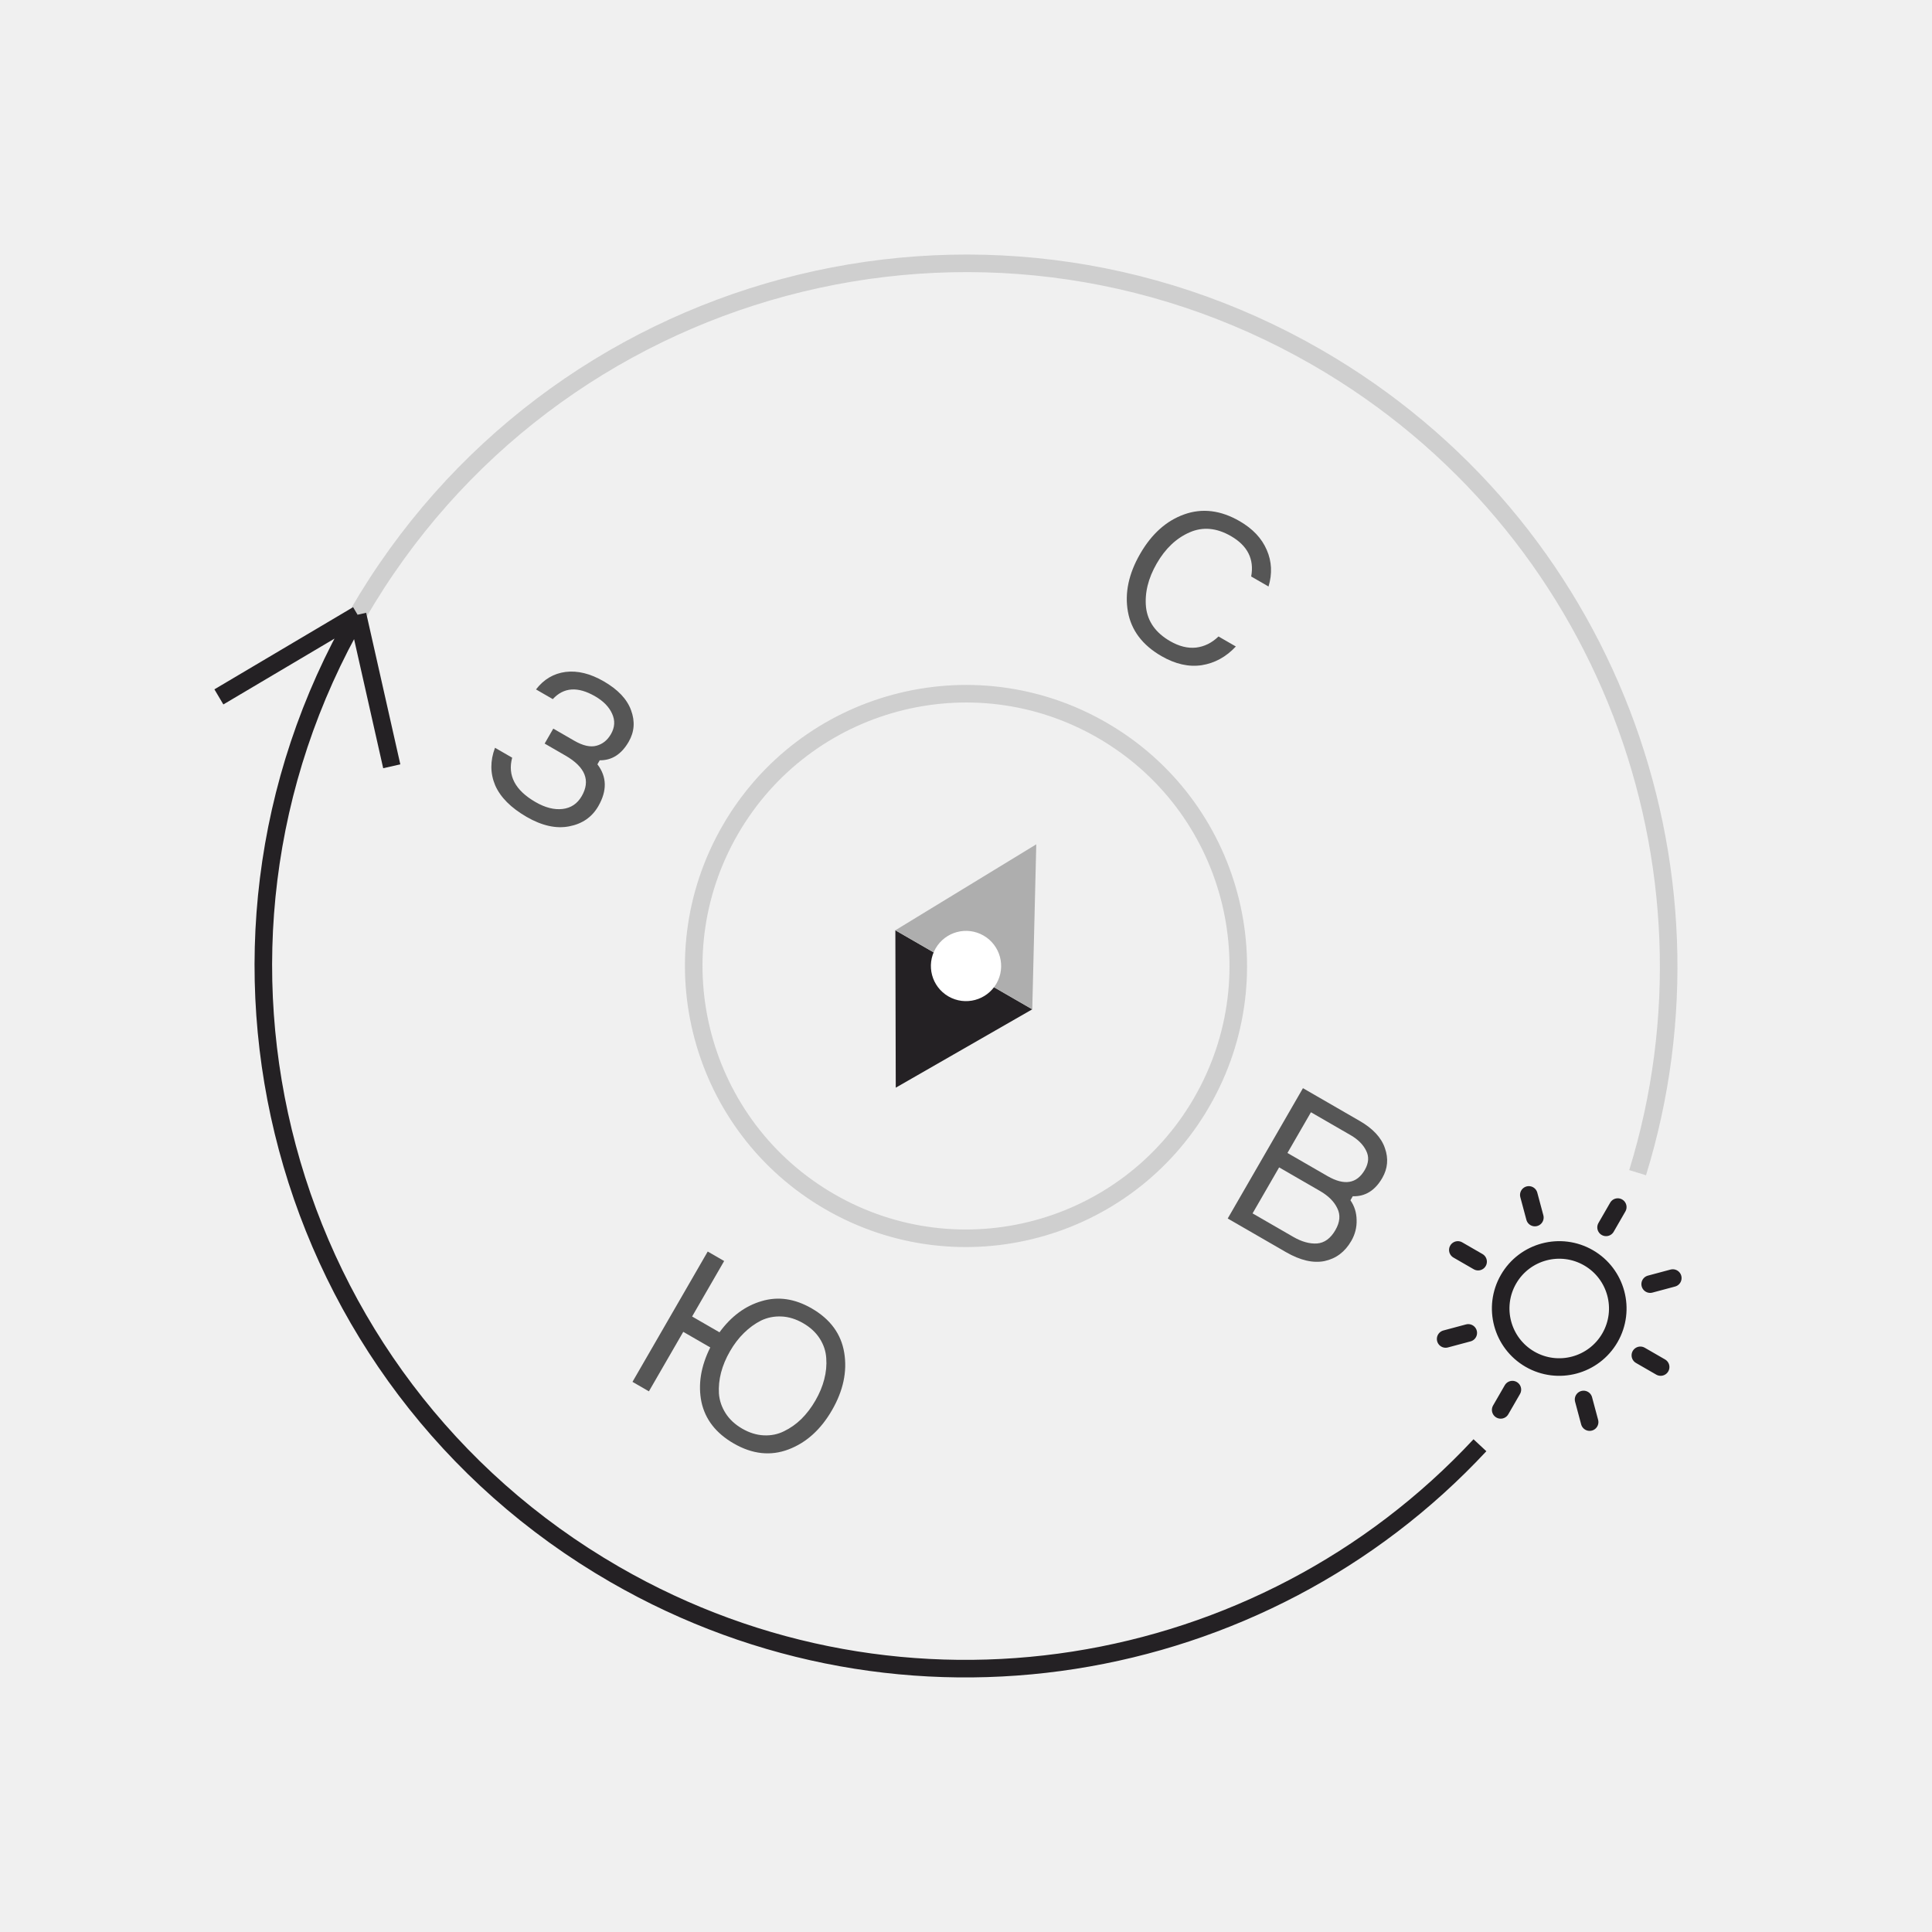
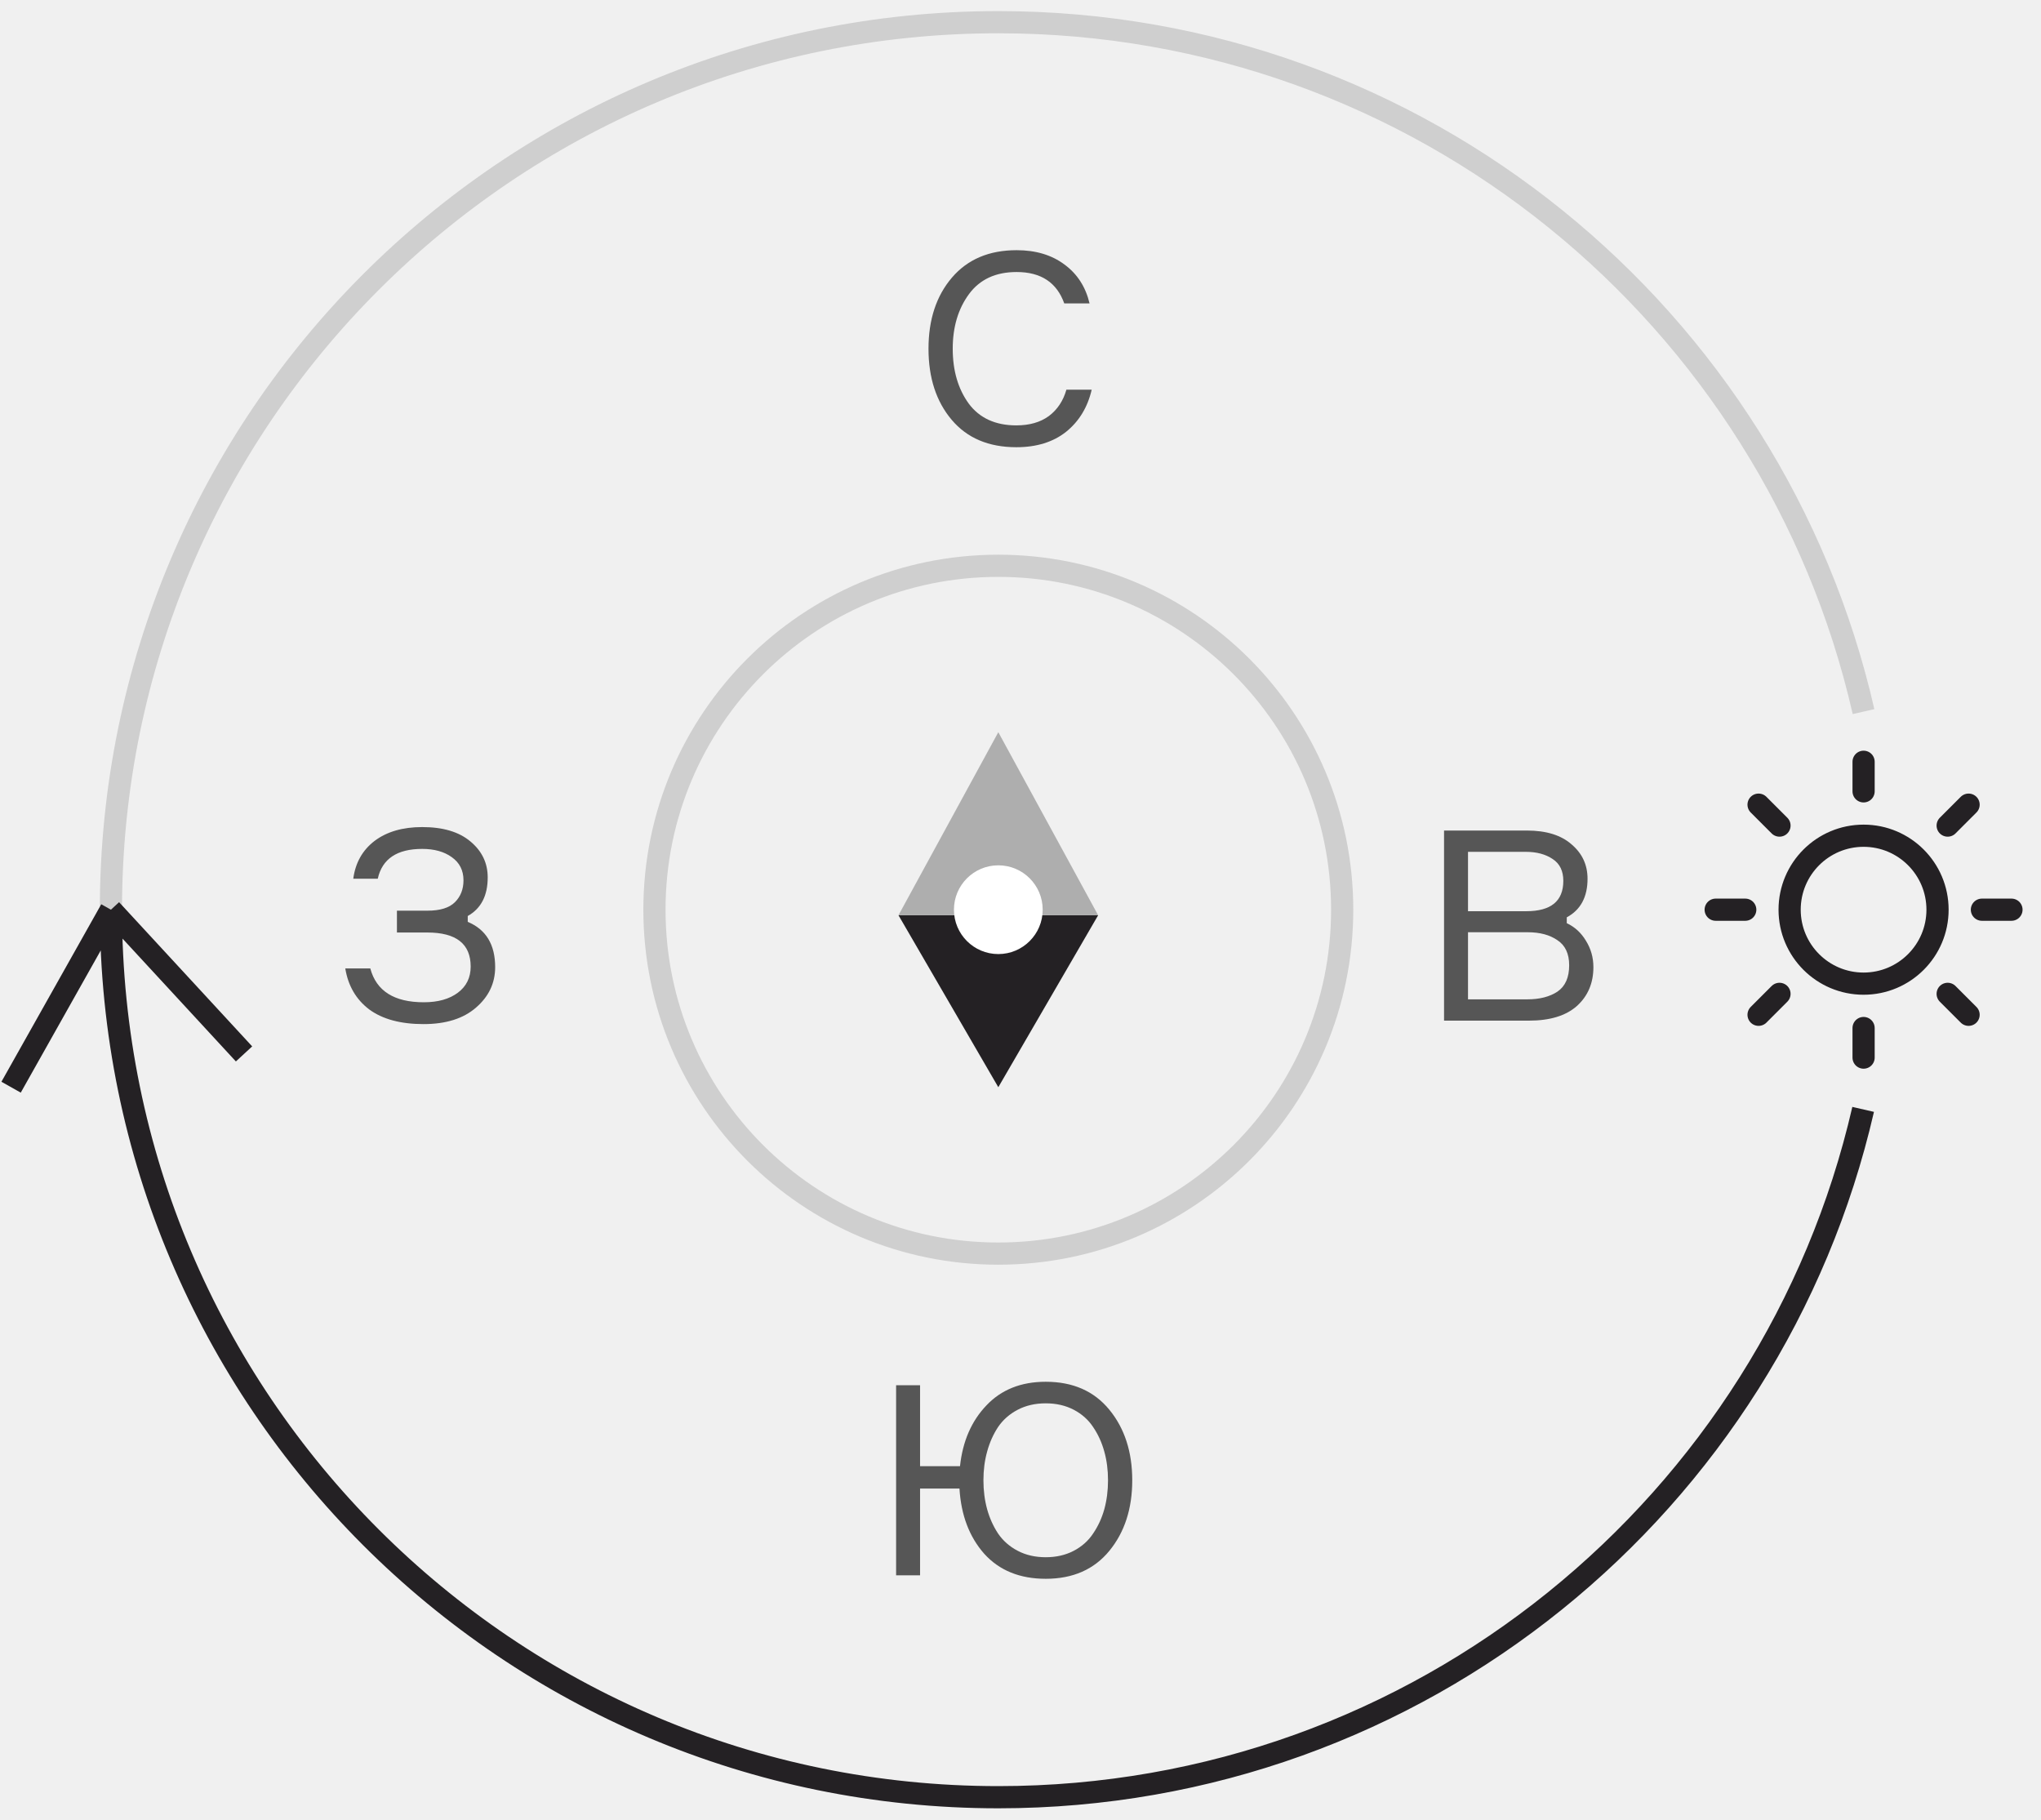
- <svg xmlns="http://www.w3.org/2000/svg" width="110" height="110" viewBox="0 0 110 110" fill="none">
-   <path d="M20.359 35C31.405 15.868 55.869 9.313 75 20.359C91.474 29.87 98.623 49.33 93.239 66.768" stroke="#CFCFCF" />
-   <path d="M20.359 35C9.313 54.132 15.868 78.595 35 89.641C51.452 99.139 71.846 95.623 84.261 82.286M20.359 35L12.462 39.678M20.359 35L22.305 43.629" stroke="#242124" />
-   <circle cx="55" cy="55" r="15.5" transform="rotate(30 55 54.9999)" stroke="#CFCFCF" />
-   <path d="M58.773 57.466L51.001 61.928L50.978 52.966L58.773 57.466Z" fill="#242124" />
-   <path d="M59.001 48.072L58.773 57.466L50.978 52.966L59.001 48.072Z" fill="#AEAEAE" />
-   <circle cx="55.001" cy="55" r="2" transform="rotate(30 55.0006 54.9999)" fill="white" />
-   <path d="M69.376 36.238L70.364 36.808C69.808 37.402 69.16 37.758 68.418 37.874C67.68 37.984 66.916 37.811 66.127 37.355C65.046 36.731 64.41 35.888 64.219 34.827C64.028 33.765 64.261 32.666 64.917 31.53C65.573 30.394 66.412 29.645 67.434 29.283C68.455 28.922 69.503 29.051 70.577 29.671C71.325 30.103 71.841 30.65 72.124 31.312C72.41 31.967 72.444 32.661 72.225 33.393L71.237 32.823C71.418 31.838 71.034 31.071 70.085 30.523C69.267 30.051 68.481 29.98 67.727 30.312C66.972 30.643 66.351 31.231 65.863 32.076C65.371 32.928 65.167 33.762 65.25 34.577C65.345 35.389 65.801 36.031 66.619 36.503C67.131 36.799 67.624 36.922 68.097 36.871C68.573 36.814 69 36.603 69.376 36.238Z" fill="#565656" />
-   <path d="M46.213 74.494C47.273 75.106 47.891 75.948 48.067 77.019C48.243 78.091 48.011 79.18 47.371 80.289C46.731 81.397 45.903 82.144 44.887 82.527C43.871 82.91 42.833 82.796 41.773 82.184C40.762 81.6 40.15 80.812 39.937 79.821C39.735 78.827 39.903 77.792 40.44 76.717L38.902 75.829L36.946 79.217L36.011 78.677L40.295 71.257L41.23 71.797L39.406 74.956L40.965 75.856C41.629 74.946 42.428 74.354 43.362 74.081C44.3 73.8 45.25 73.938 46.213 74.494ZM41.312 80.463C41.535 80.813 41.851 81.106 42.259 81.342C42.668 81.578 43.08 81.705 43.495 81.723C43.909 81.741 44.292 81.662 44.643 81.486C45.001 81.313 45.329 81.082 45.626 80.792C45.927 80.494 46.193 80.145 46.425 79.743C46.657 79.341 46.825 78.939 46.928 78.537C47.035 78.127 47.073 77.725 47.043 77.329C47.02 76.936 46.897 76.565 46.675 76.215C46.452 75.865 46.136 75.572 45.727 75.336C45.319 75.1 44.907 74.973 44.492 74.955C44.078 74.937 43.691 75.014 43.333 75.186C42.982 75.363 42.656 75.599 42.355 75.897C42.058 76.187 41.794 76.533 41.562 76.935C41.33 77.337 41.16 77.742 41.053 78.152C40.95 78.554 40.91 78.951 40.933 79.344C40.963 79.74 41.09 80.113 41.312 80.463Z" fill="#565656" />
-   <path d="M34.784 41.799C35.008 41.411 35.03 41.022 34.849 40.631C34.675 40.244 34.352 39.915 33.881 39.643C32.898 39.075 32.095 39.129 31.474 39.805L30.518 39.253C30.961 38.677 31.522 38.346 32.201 38.257C32.887 38.173 33.611 38.351 34.373 38.791C35.184 39.259 35.703 39.808 35.93 40.438C36.165 41.072 36.12 41.67 35.796 42.231C35.384 42.945 34.834 43.297 34.146 43.288L34.014 43.517C34.556 44.226 34.573 45.021 34.065 45.901C33.705 46.525 33.151 46.907 32.405 47.049C31.665 47.194 30.858 47.015 29.985 46.511C29.092 45.995 28.495 45.397 28.195 44.716C27.907 44.032 27.903 43.318 28.184 42.575L29.161 43.139C28.888 44.155 29.331 44.997 30.488 45.665C31.042 45.985 31.557 46.116 32.034 46.059C32.511 46.001 32.873 45.758 33.121 45.328C33.633 44.442 33.324 43.672 32.195 43.02L31.01 42.336L31.502 41.484L32.697 42.174C33.189 42.458 33.61 42.553 33.96 42.459C34.309 42.366 34.584 42.146 34.784 41.799Z" fill="#565656" />
-   <path d="M77.02 68.11L76.888 68.338C77.115 68.664 77.233 69.037 77.24 69.456C77.254 69.88 77.153 70.279 76.937 70.653C76.577 71.277 76.07 71.659 75.416 71.799C74.767 71.931 74.034 71.762 73.216 71.29L69.901 69.376L74.185 61.956L77.417 63.822C78.172 64.258 78.65 64.774 78.851 65.37C79.062 65.964 79.012 66.531 78.7 67.071C78.288 67.784 77.728 68.131 77.02 68.11ZM74.64 63.327L73.302 65.645L75.578 66.959C76.541 67.515 77.251 67.398 77.707 66.608C77.93 66.22 77.956 65.856 77.783 65.516C77.614 65.169 77.318 64.873 76.895 64.629L74.64 63.327ZM71.316 69.085L73.634 70.423C74.112 70.699 74.561 70.824 74.982 70.799C75.407 70.767 75.757 70.513 76.033 70.034C76.293 69.584 76.329 69.171 76.14 68.794C75.962 68.414 75.634 68.086 75.156 67.81L72.828 66.466L71.316 69.085Z" fill="#565656" />
-   <g clip-path="url(#clip0_10446_18990)">
-     <path d="M92.109 68.726L91.443 69.881M86.109 79.119L85.443 80.273M84.157 71.833L83.003 71.167M87.389 69.322L87.044 68.034M93.954 73.112L95.242 72.767M83.597 75.89L82.309 76.235M90.162 79.68L90.507 80.968M94.55 77.833L93.395 77.167M91.663 76.167C90.742 77.761 88.704 78.307 87.109 77.387C85.515 76.466 84.969 74.427 85.889 72.833C86.81 71.239 88.849 70.693 90.443 71.613C92.037 72.534 92.583 74.572 91.663 76.167Z" stroke="#242124" stroke-linecap="round" stroke-linejoin="round" />
+ <svg xmlns="http://www.w3.org/2000/svg" width="92" height="82" viewBox="0 0 92 82" fill="none">
+   <path d="M5 41C5 18.909 22.909 1 45 1C64.022 1 79.944 14.279 84 32.072" stroke="#CFCFCF" />
+   <path d="M5 41C5 63.091 22.909 81 45 81C63.997 81 79.9 67.757 83.983 50M5 41L0.5 49M5 41L11 47.5" stroke="#242124" />
+   <circle cx="45" cy="41" r="15.5" stroke="#CFCFCF" />
+   <path d="M49.5 41.25L45 49L40.5 41.25H49.5Z" fill="#242124" />
+   <path d="M45 33L49.5 41.25H40.5L45 33Z" fill="#AEAEAE" />
+   <circle cx="45" cy="41" r="2" fill="white" />
+   <path d="M48.069 17.564H49.209C49.025 18.356 48.641 18.988 48.057 19.46C47.473 19.924 46.725 20.156 45.813 20.156C44.565 20.156 43.593 19.744 42.897 18.92C42.201 18.096 41.853 17.028 41.853 15.716C41.853 14.404 42.205 13.336 42.909 12.512C43.613 11.688 44.585 11.276 45.825 11.276C46.689 11.276 47.409 11.492 47.985 11.924C48.561 12.348 48.937 12.932 49.113 13.676H47.973C47.637 12.732 46.921 12.26 45.825 12.26C44.881 12.26 44.165 12.592 43.677 13.256C43.189 13.92 42.945 14.74 42.945 15.716C42.945 16.7 43.185 17.524 43.665 18.188C44.153 18.844 44.869 19.172 45.813 19.172C46.405 19.172 46.893 19.032 47.277 18.752C47.661 18.464 47.925 18.068 48.069 17.564Z" fill="#565656" />
+   <path d="M47.137 62.276C48.361 62.276 49.317 62.696 50.005 63.536C50.693 64.376 51.037 65.436 51.037 66.716C51.037 67.996 50.693 69.056 50.005 69.896C49.317 70.736 48.361 71.156 47.137 71.156C45.969 71.156 45.045 70.78 44.365 70.028C43.693 69.268 43.321 68.288 43.249 67.088H41.473V71H40.393V62.432H41.473V66.08H43.273C43.393 64.96 43.789 64.048 44.461 63.344C45.133 62.632 46.025 62.276 47.137 62.276ZM45.877 69.896C46.245 70.088 46.665 70.184 47.137 70.184C47.609 70.184 48.029 70.088 48.397 69.896C48.765 69.704 49.057 69.444 49.273 69.116C49.497 68.788 49.665 68.424 49.777 68.024C49.889 67.616 49.945 67.18 49.945 66.716C49.945 66.252 49.889 65.82 49.777 65.42C49.665 65.012 49.497 64.644 49.273 64.316C49.057 63.988 48.765 63.728 48.397 63.536C48.029 63.344 47.609 63.248 47.137 63.248C46.665 63.248 46.245 63.344 45.877 63.536C45.509 63.728 45.213 63.988 44.989 64.316C44.773 64.644 44.609 65.012 44.497 65.42C44.385 65.82 44.329 66.252 44.329 66.716C44.329 67.18 44.385 67.616 44.497 68.024C44.609 68.424 44.773 68.788 44.989 69.116C45.213 69.444 45.509 69.704 45.877 69.896Z" fill="#565656" />
+   <path d="M20.892 39.676C20.892 39.228 20.716 38.88 20.364 38.632C20.02 38.384 19.576 38.26 19.032 38.26C17.896 38.26 17.228 38.708 17.028 39.604H15.924C16.02 38.884 16.34 38.316 16.884 37.9C17.436 37.484 18.152 37.276 19.032 37.276C19.968 37.276 20.692 37.492 21.204 37.924C21.724 38.356 21.984 38.896 21.984 39.544C21.984 40.368 21.684 40.948 21.084 41.284V41.548C21.908 41.892 22.32 42.572 22.32 43.588C22.32 44.308 22.032 44.916 21.456 45.412C20.888 45.908 20.1 46.156 19.092 46.156C18.06 46.156 17.244 45.936 16.644 45.496C16.052 45.048 15.692 44.432 15.564 43.648H16.692C16.964 44.664 17.768 45.172 19.104 45.172C19.744 45.172 20.256 45.028 20.64 44.74C21.024 44.452 21.216 44.06 21.216 43.564C21.216 42.54 20.564 42.028 19.26 42.028H17.892V41.044H19.272C19.84 41.044 20.252 40.916 20.508 40.66C20.764 40.404 20.892 40.076 20.892 39.676Z" fill="#565656" />
+   <path d="M70.624 41.344V41.608C70.984 41.776 71.272 42.04 71.488 42.4C71.712 42.76 71.824 43.156 71.824 43.588C71.824 44.308 71.576 44.892 71.08 45.34C70.584 45.78 69.864 46 68.92 46H65.092V37.432H68.824C69.696 37.432 70.368 37.64 70.84 38.056C71.32 38.464 71.56 38.98 71.56 39.604C71.56 40.428 71.248 41.008 70.624 41.344ZM66.172 38.392V41.068H68.8C69.912 41.068 70.468 40.612 70.468 39.7C70.468 39.252 70.308 38.924 69.988 38.716C69.668 38.5 69.264 38.392 68.776 38.392H66.172ZM66.172 45.04H68.848C69.4 45.04 69.852 44.924 70.204 44.692C70.556 44.452 70.732 44.056 70.732 43.504C70.732 42.984 70.556 42.608 70.204 42.376C69.86 42.136 69.412 42.016 68.86 42.016H66.172V45.04Z" fill="#565656" />
+   <g clip-path="url(#clip0_12113_34002)">
+     <path d="M84.003 34.333V35.666M84.003 46.333V47.666M78.669 41H77.336M80.212 37.209L79.269 36.266M87.793 37.209L88.736 36.266M80.212 44.793L79.269 45.736M87.793 44.793L88.736 45.736M90.669 41H89.336M87.336 41C87.336 42.841 85.844 44.333 84.003 44.333C82.162 44.333 80.669 42.841 80.669 41C80.669 39.159 82.162 37.666 84.003 37.666C85.844 37.666 87.336 39.159 87.336 41Z" stroke="#242124" stroke-linecap="round" stroke-linejoin="round" />
  </g>
  <defs>
-     <clipPath id="clip0_10446_18990">
-       <rect width="16" height="16" fill="white" transform="translate(85.8477 63.5717) rotate(30)" />
+     <clipPath id="clip0_12113_34002">
+       <rect width="16" height="16" fill="white" transform="translate(76 33)" />
    </clipPath>
  </defs>
</svg>
